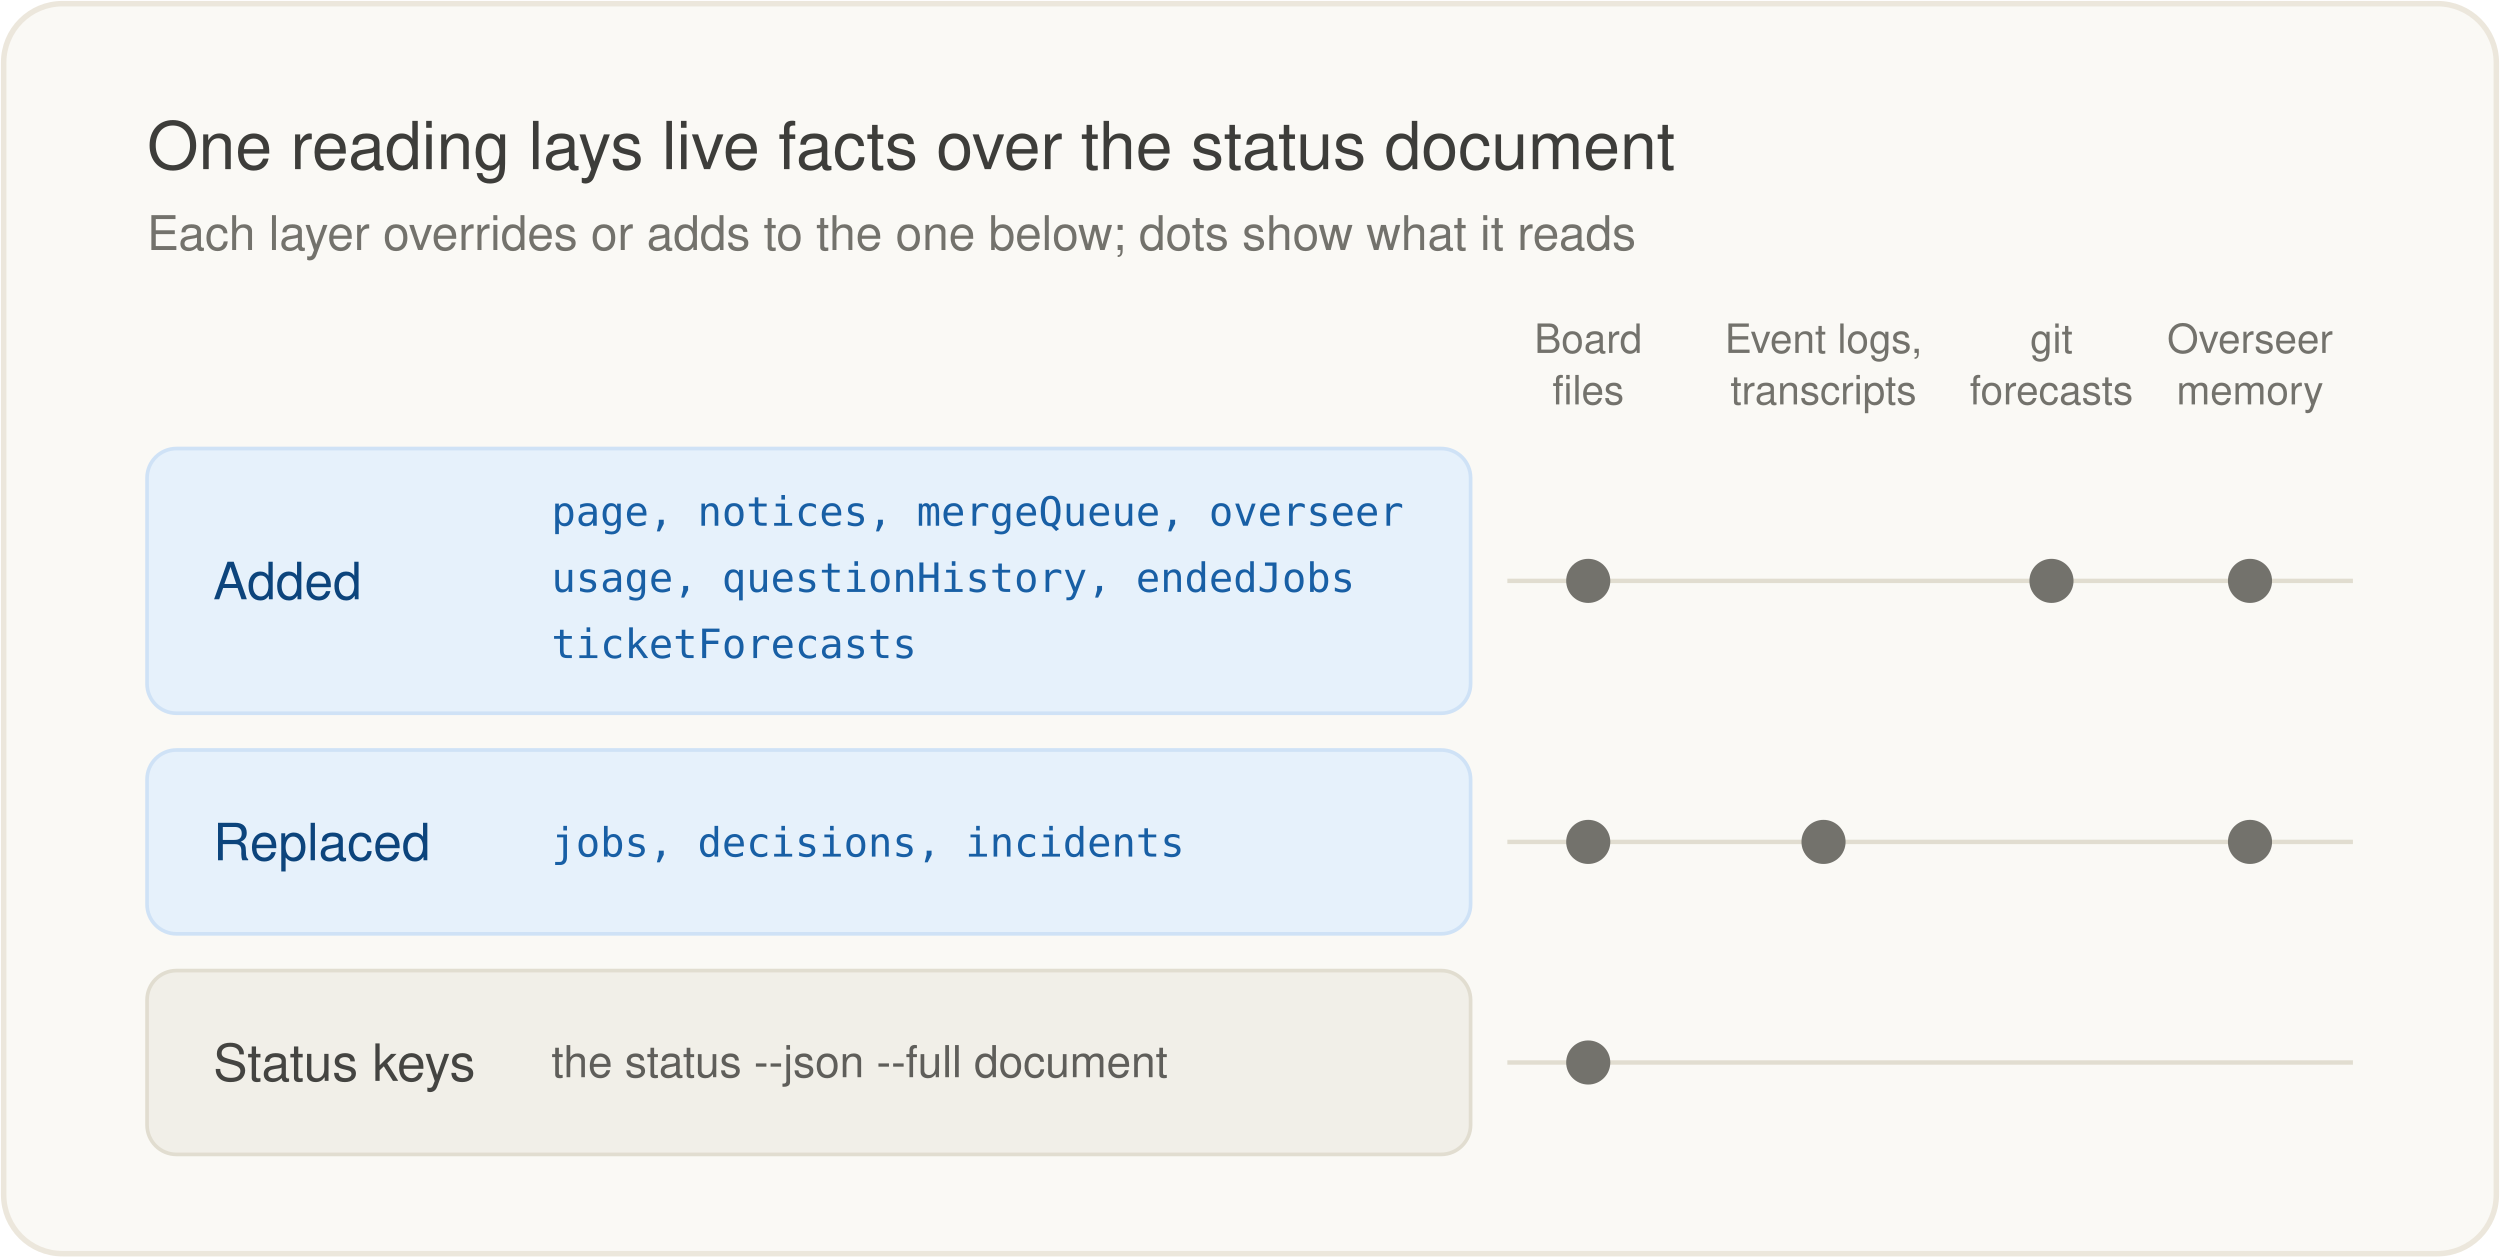
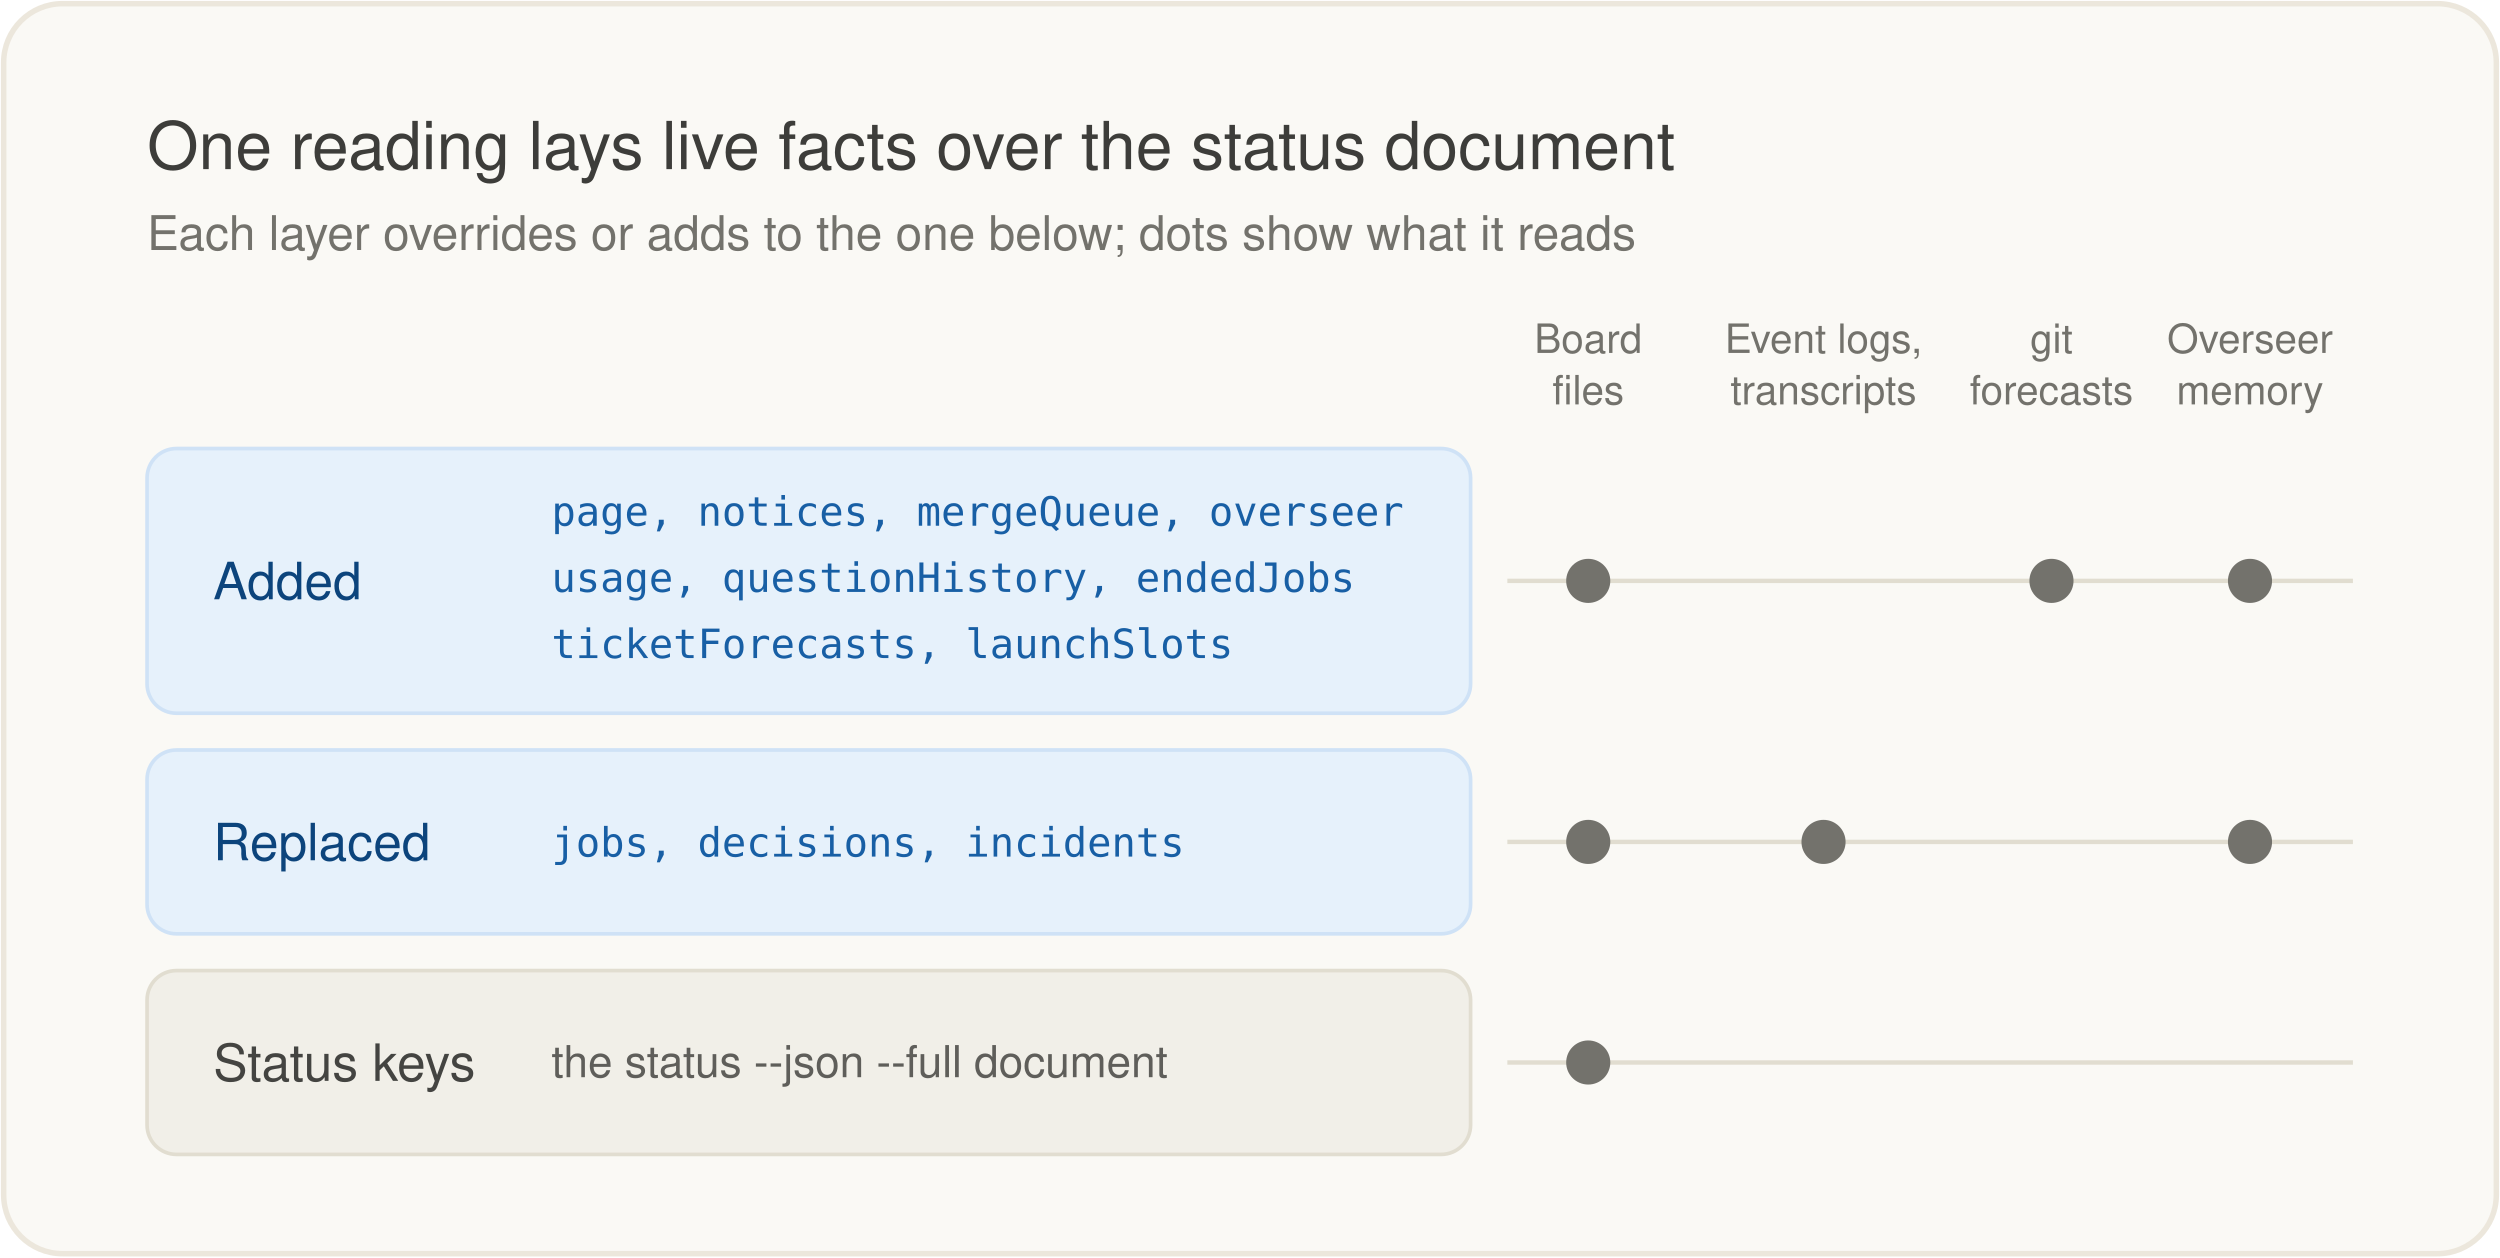
<svg xmlns="http://www.w3.org/2000/svg" width="680" height="342" viewBox="0 0 680 342" role="img" font-family="-apple-system,BlinkMacSystemFont,'Segoe UI',Helvetica,Arial,sans-serif">
  <defs>
    <marker id="ah" markerWidth="9" markerHeight="9" refX="6" refY="4.5" orient="auto">
      <path d="M0,0 L8,4.5 L0,9 z" fill="#73726c" />
    </marker>
  </defs>
  <rect x="1" y="1" width="678" height="340" rx="16" fill="#FAF9F5" stroke="#ECE7DC" stroke-width="1.5" />
  <text x="40" y="46" font-size="18" fill="#3d3d3a" font-weight="500">One reading lays live facts over the status document</text>
  <text x="40" y="68" font-size="13" fill="#73726c">Each layer overrides or adds to the one below; dots show what it reads</text>
  <text x="432" y="96" font-size="11" fill="#73726c" text-anchor="middle">Board</text>
  <text x="432" y="110" font-size="11" fill="#73726c" text-anchor="middle">files</text>
  <text x="496" y="96" font-size="11" fill="#73726c" text-anchor="middle">Event logs,</text>
  <text x="496" y="110" font-size="11" fill="#73726c" text-anchor="middle">transcripts</text>
  <text x="558" y="96" font-size="11" fill="#73726c" text-anchor="middle">git</text>
  <text x="558" y="110" font-size="11" fill="#73726c" text-anchor="middle">forecasts</text>
  <text x="612" y="96" font-size="11" fill="#73726c" text-anchor="middle">Overseer</text>
  <text x="612" y="110" font-size="11" fill="#73726c" text-anchor="middle">memory</text>
  <rect x="40" y="122" width="360" height="72" rx="8" fill="#E6F1FB" stroke="#CFE2F6" />
  <text x="58" y="163.0" font-size="14" fill="#0C447C" font-weight="500">Added</text>
  <text x="150" y="143.0" font-size="11" fill="#185FA5" font-family="ui-monospace,Menlo,Consolas,monospace">page, notices, mergeQueue, overseer</text>
  <text x="150" y="161.0" font-size="11" fill="#185FA5" font-family="ui-monospace,Menlo,Consolas,monospace">usage, questionHistory, endedJobs</text>
-   <text x="150" y="179.0" font-size="11" fill="#185FA5" font-family="ui-monospace,Menlo,Consolas,monospace">ticketForecasts</text>
+   <text x="150" y="179.0" font-size="11" fill="#185FA5" font-family="ui-monospace,Menlo,Consolas,monospace">ticketForecasts, launchSlots</text>
  <path d="M410,158.0 L640,158.0" fill="none" stroke="#E1DDD0" stroke-width="1.2" />
  <circle cx="432" cy="158.0" r="6" fill="#73726c" />
  <circle cx="558" cy="158.0" r="6" fill="#73726c" />
  <circle cx="612" cy="158.0" r="6" fill="#73726c" />
  <rect x="40" y="204" width="360" height="50" rx="8" fill="#E6F1FB" stroke="#CFE2F6" />
  <text x="58" y="234.0" font-size="14" fill="#0C447C" font-weight="500">Replaced</text>
  <text x="150" y="233.0" font-size="11" fill="#185FA5" font-family="ui-monospace,Menlo,Consolas,monospace">jobs, decisions, incidents</text>
  <path d="M410,229.0 L640,229.0" fill="none" stroke="#E1DDD0" stroke-width="1.2" />
  <circle cx="432" cy="229.0" r="6" fill="#73726c" />
  <circle cx="496" cy="229.0" r="6" fill="#73726c" />
  <circle cx="612" cy="229.0" r="6" fill="#73726c" />
  <rect x="40" y="264" width="360" height="50" rx="8" fill="#F1EFE8" stroke="#E1DDD0" />
  <text x="58" y="294.0" font-size="14" fill="#444441" font-weight="500">Status keys</text>
  <text x="150" y="293.0" font-size="12" fill="#5F5E5A">the status --json --full document</text>
  <path d="M410,289.0 L640,289.0" fill="none" stroke="#E1DDD0" stroke-width="1.2" />
  <circle cx="432" cy="289.0" r="6" fill="#73726c" />
</svg>
